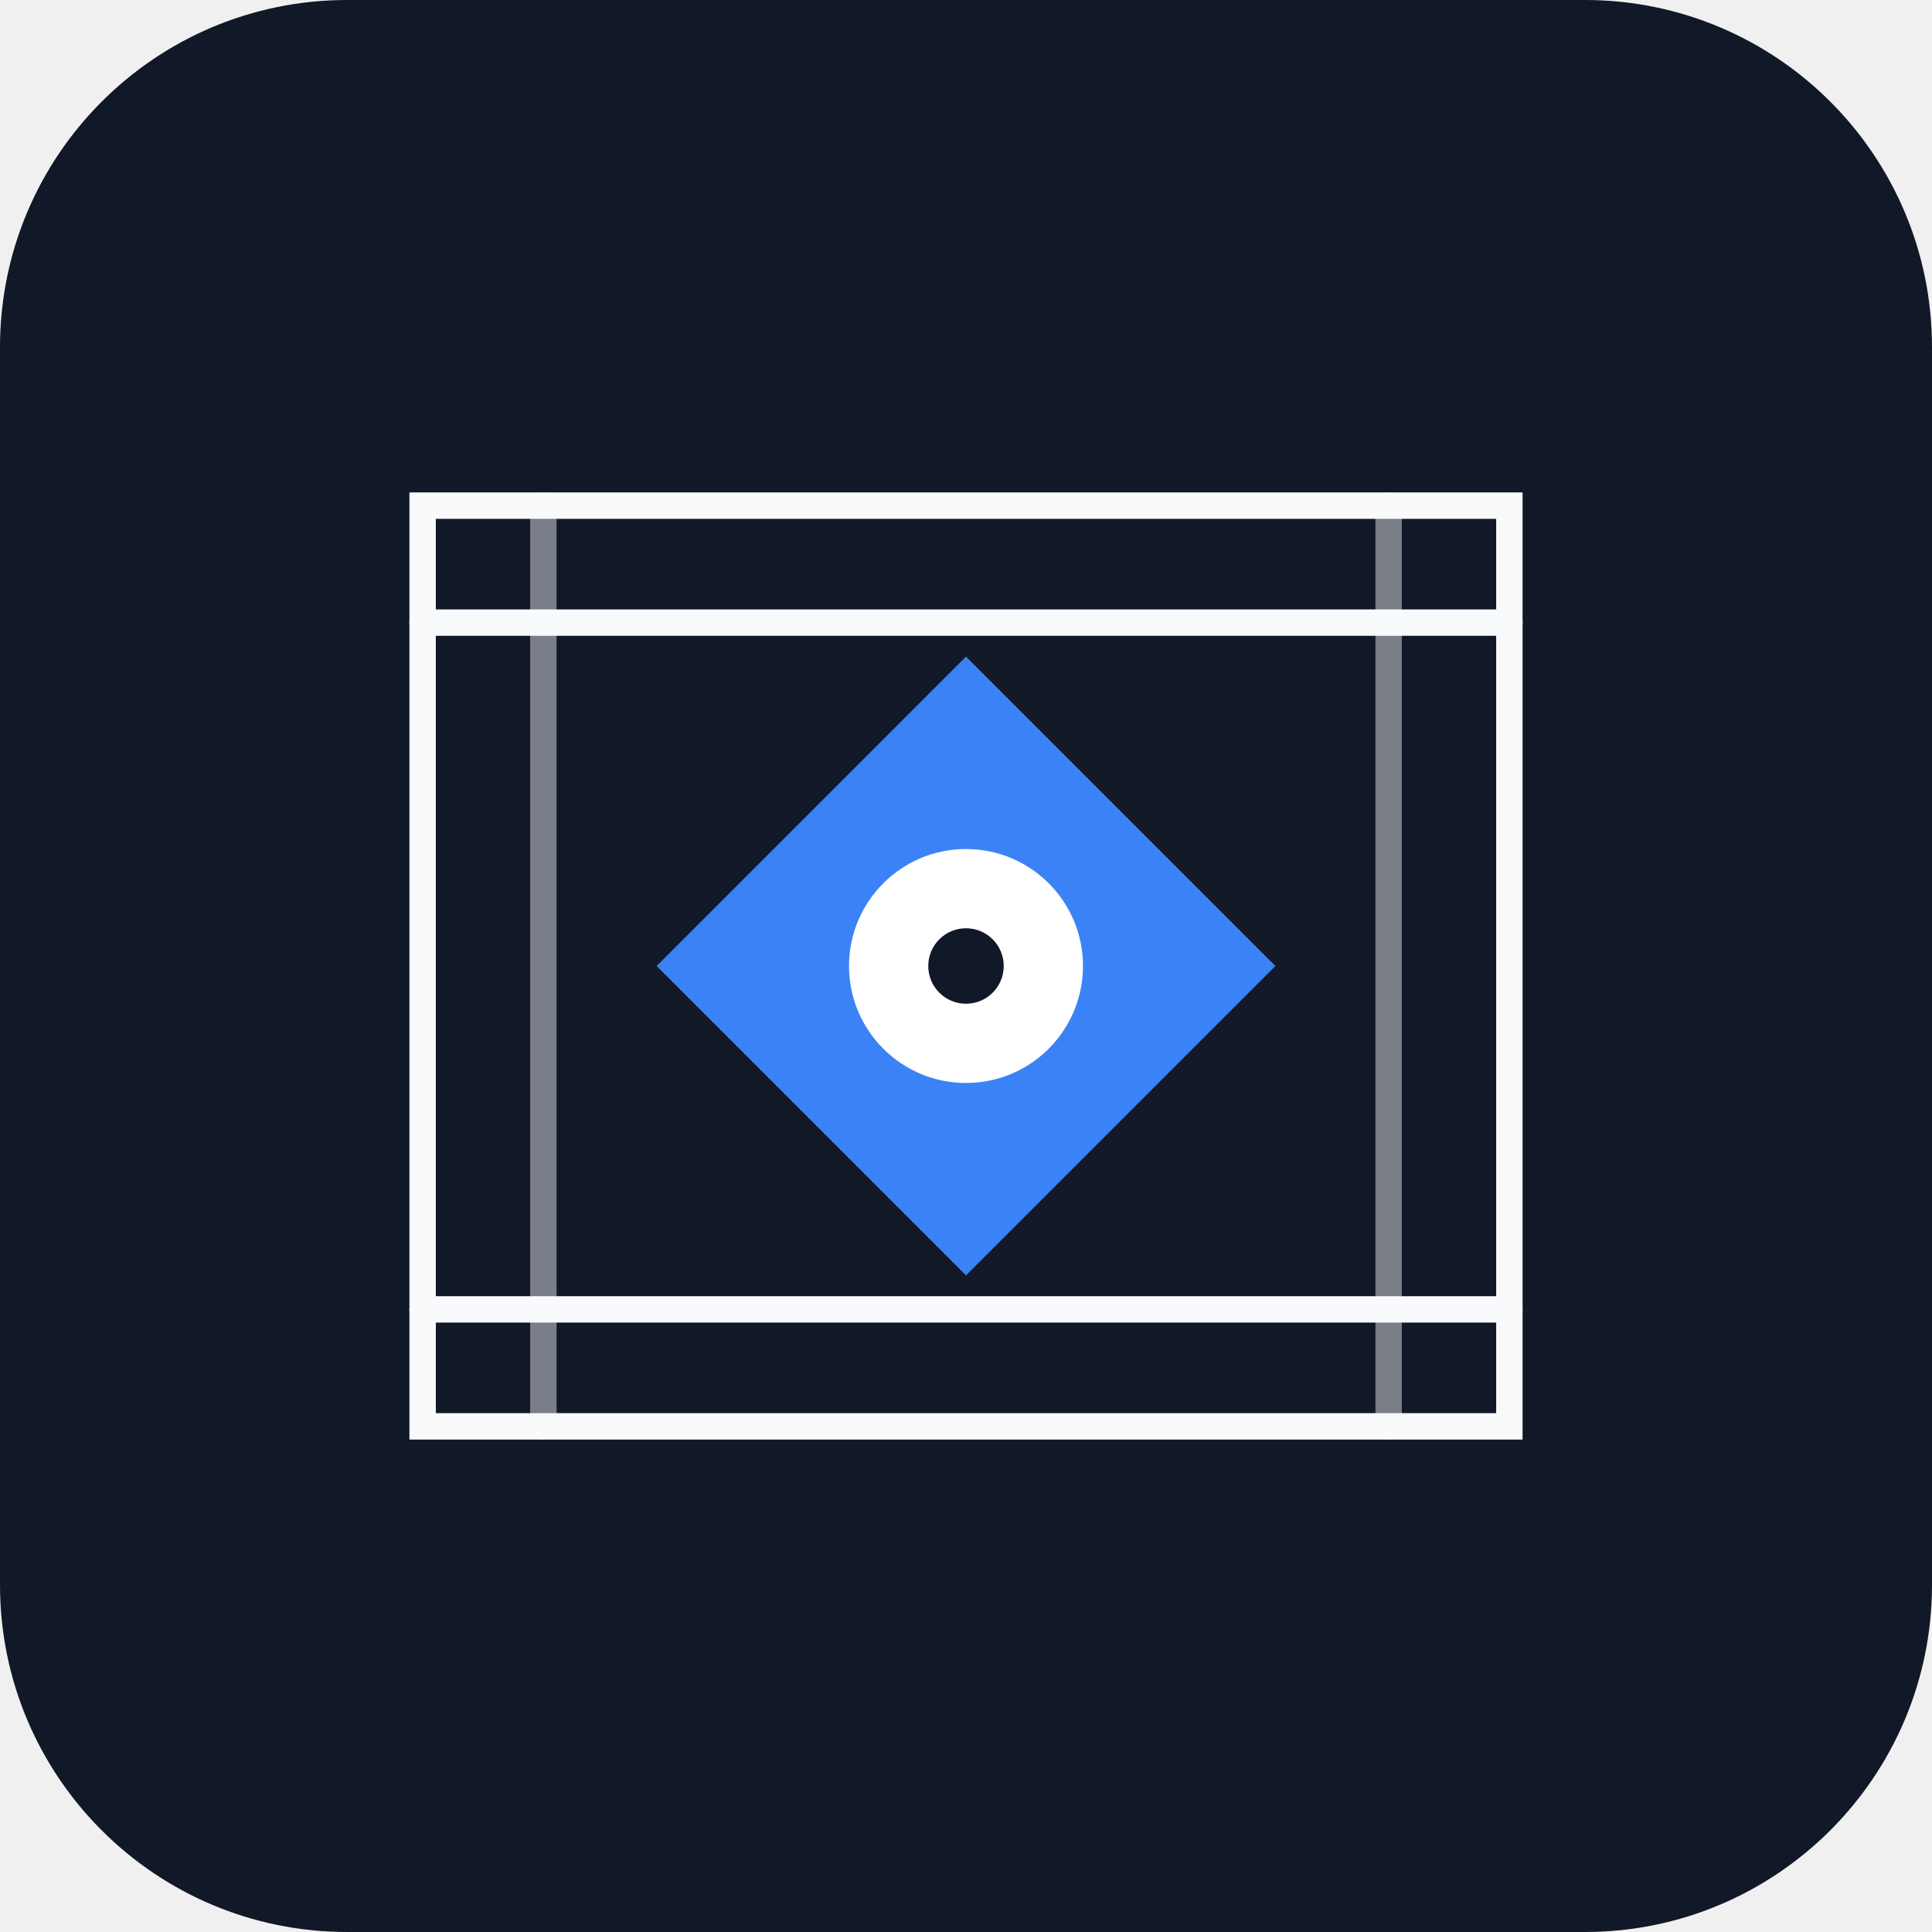
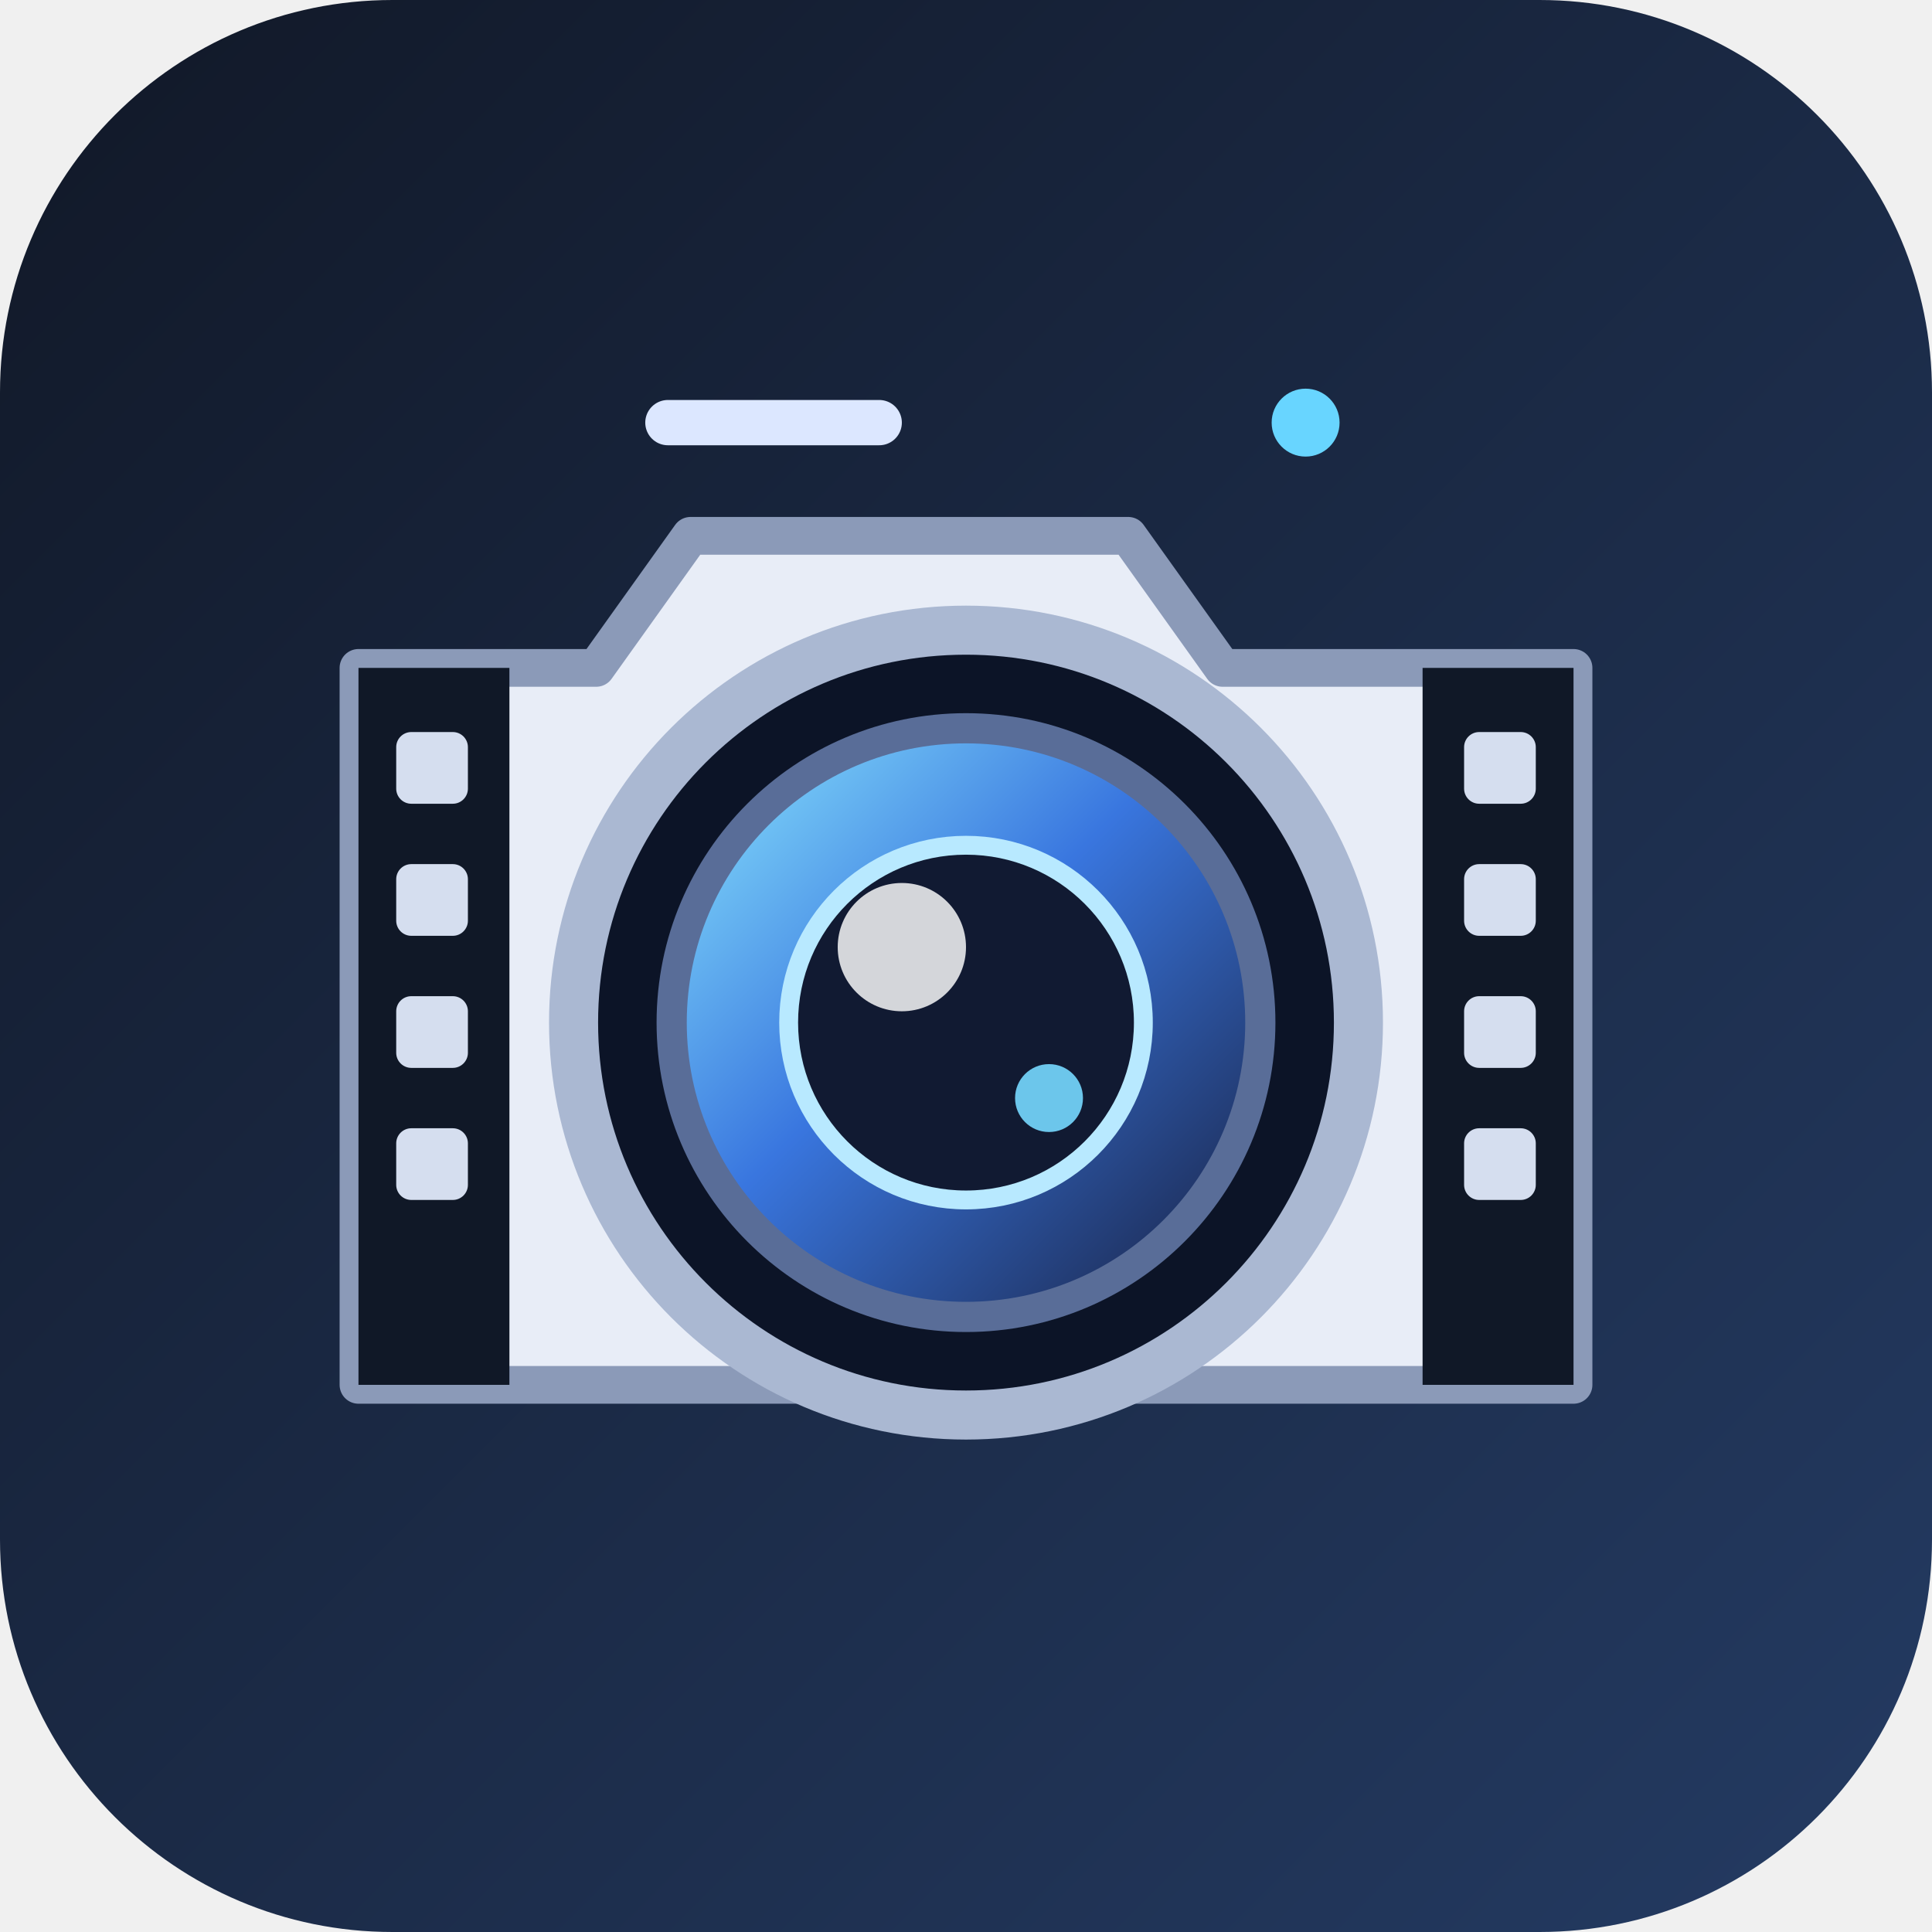
<svg xmlns="http://www.w3.org/2000/svg" viewBox="0 0 512 512">
-   <rect width="512" height="512" rx="92" fill="#111827" />
-   <g fill="none" stroke="#F8FAFC" stroke-width="7" stroke-linecap="round">
-     <path d="M112 134H400V378H112Z" />
-     <path d="M112 165H400M112 347H400" />
-     <path d="M144 134V378M368 134V378" opacity=".45" />
+   <defs>
+     <linearGradient id="bg" x1="0" y1="0" x2="1" y2="1">
+       <stop offset="0" stop-color="#111827" />
+       <stop offset="1" stop-color="#243b63" />
+     </linearGradient>
+     <linearGradient id="lens" x1="0" y1="0" x2="1" y2="1">
+       <stop offset="0" stop-color="#8be9ff" />
+       <stop offset=".45" stop-color="#3976df" />
+       <stop offset="1" stop-color="#171d3b" />
+     </linearGradient>
+   </defs>
+   <rect width="512" height="512" rx="104" fill="url(#bg)" />
+   <path d="M95 177h63l25-35h116l25 35h93v190H95z" fill="#e8edf7" stroke="#8b9ab8" stroke-width="10" stroke-linejoin="round" />
+   <path d="M95 177h40v190H95zM377 177h40v190h-40z" fill="#101827" />
+   <g fill="#d5deef">
+     <rect x="105" y="194" width="19" height="19" rx="4" />
+     <rect x="105" y="229" width="19" height="19" rx="4" />
+     <rect x="105" y="264" width="19" height="19" rx="4" />
+     <rect x="105" y="299" width="19" height="19" rx="4" />
+     <rect x="388" y="194" width="19" height="19" rx="4" />
+     <rect x="388" y="229" width="19" height="19" rx="4" />
+     <rect x="388" y="264" width="19" height="19" rx="4" />
+     <rect x="388" y="299" width="19" height="19" rx="4" />
  </g>
-   <path d="M256 174 338 256 256 338 174 256Z" fill="#3B82F6" />
-   <circle cx="256" cy="256" r="31" fill="#FFFFFF" />
-   <circle cx="256" cy="256" r="10" fill="#111827" />
+   <circle cx="256" cy="271" r="104" fill="#0c1427" stroke="#aab8d2" stroke-width="13" />
+   <circle cx="256" cy="271" r="78" fill="url(#lens)" stroke="#596d98" stroke-width="8" />
+   <circle cx="256" cy="271" r="47" fill="#111a32" stroke="#b8e9ff" stroke-width="5" />
+   <circle cx="239" cy="251" r="17" fill="#fff" opacity=".82" />
+   <circle cx="278" cy="291" r="9" fill="#75d8ff" opacity=".9" />
+   <path d="M177 112h56" stroke="#dce7ff" stroke-width="12" stroke-linecap="round" />
+   <circle cx="346" cy="112" r="9" fill="#68d5ff" />
</svg>
